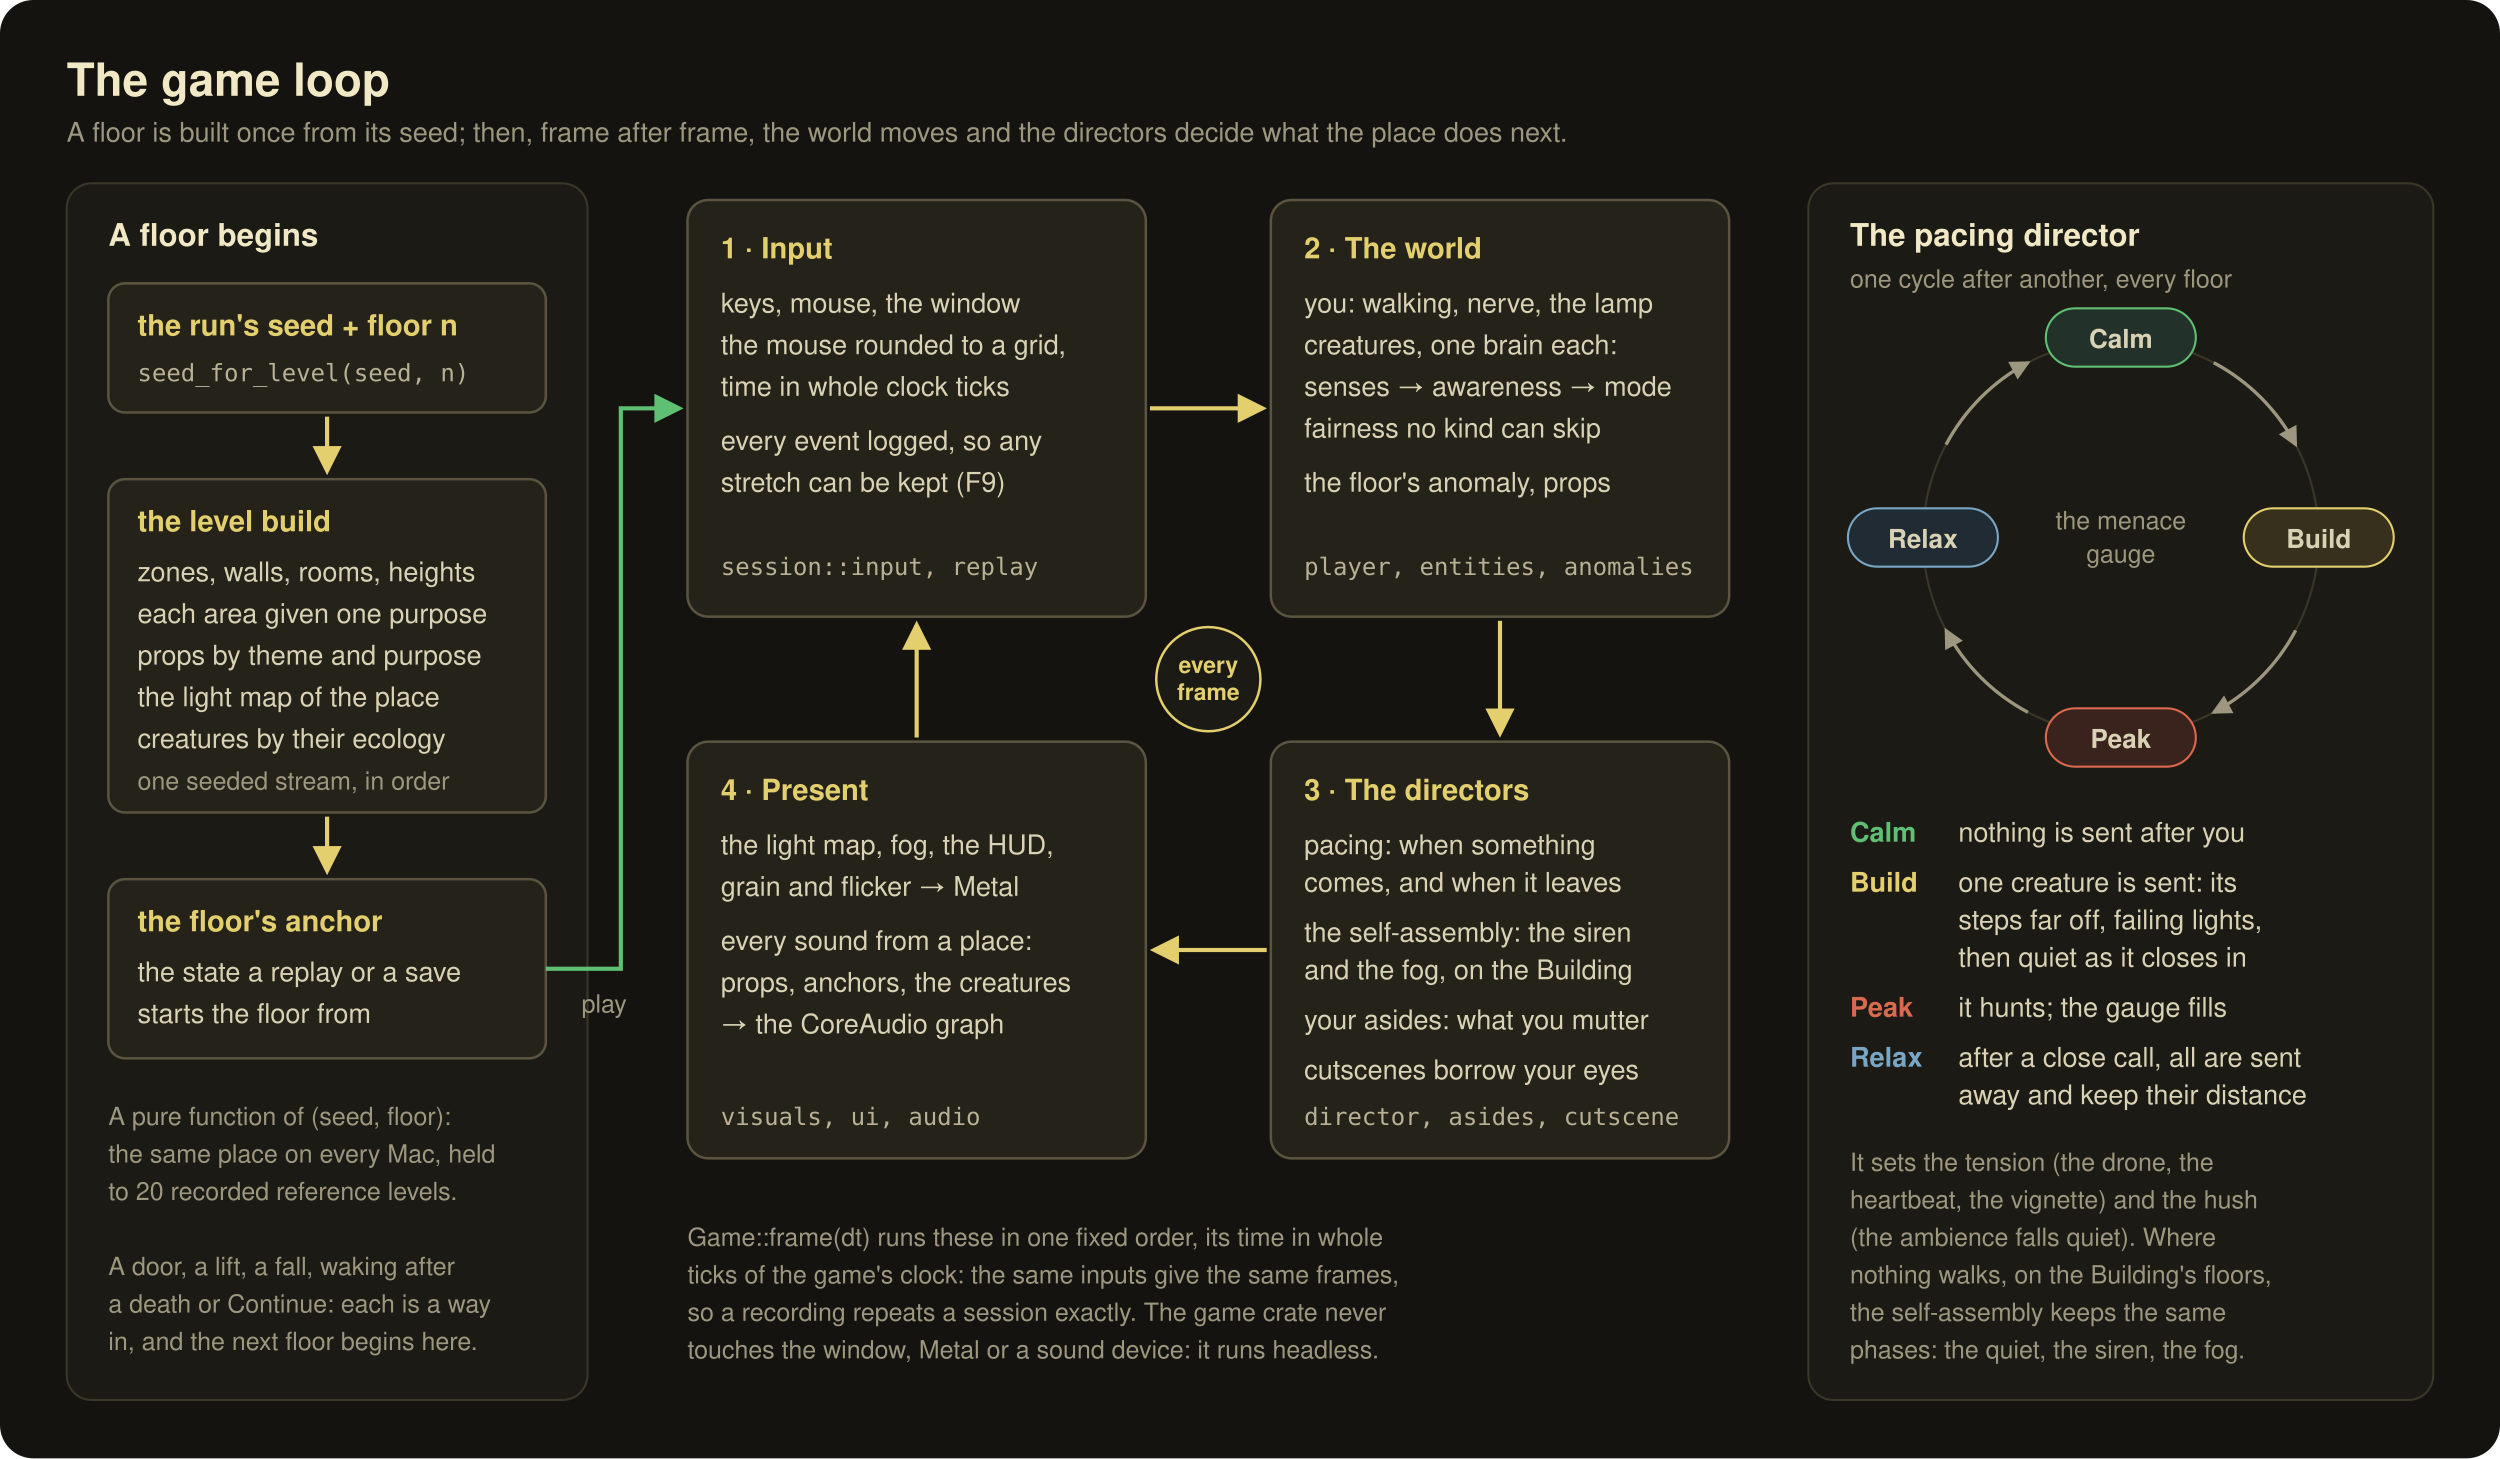
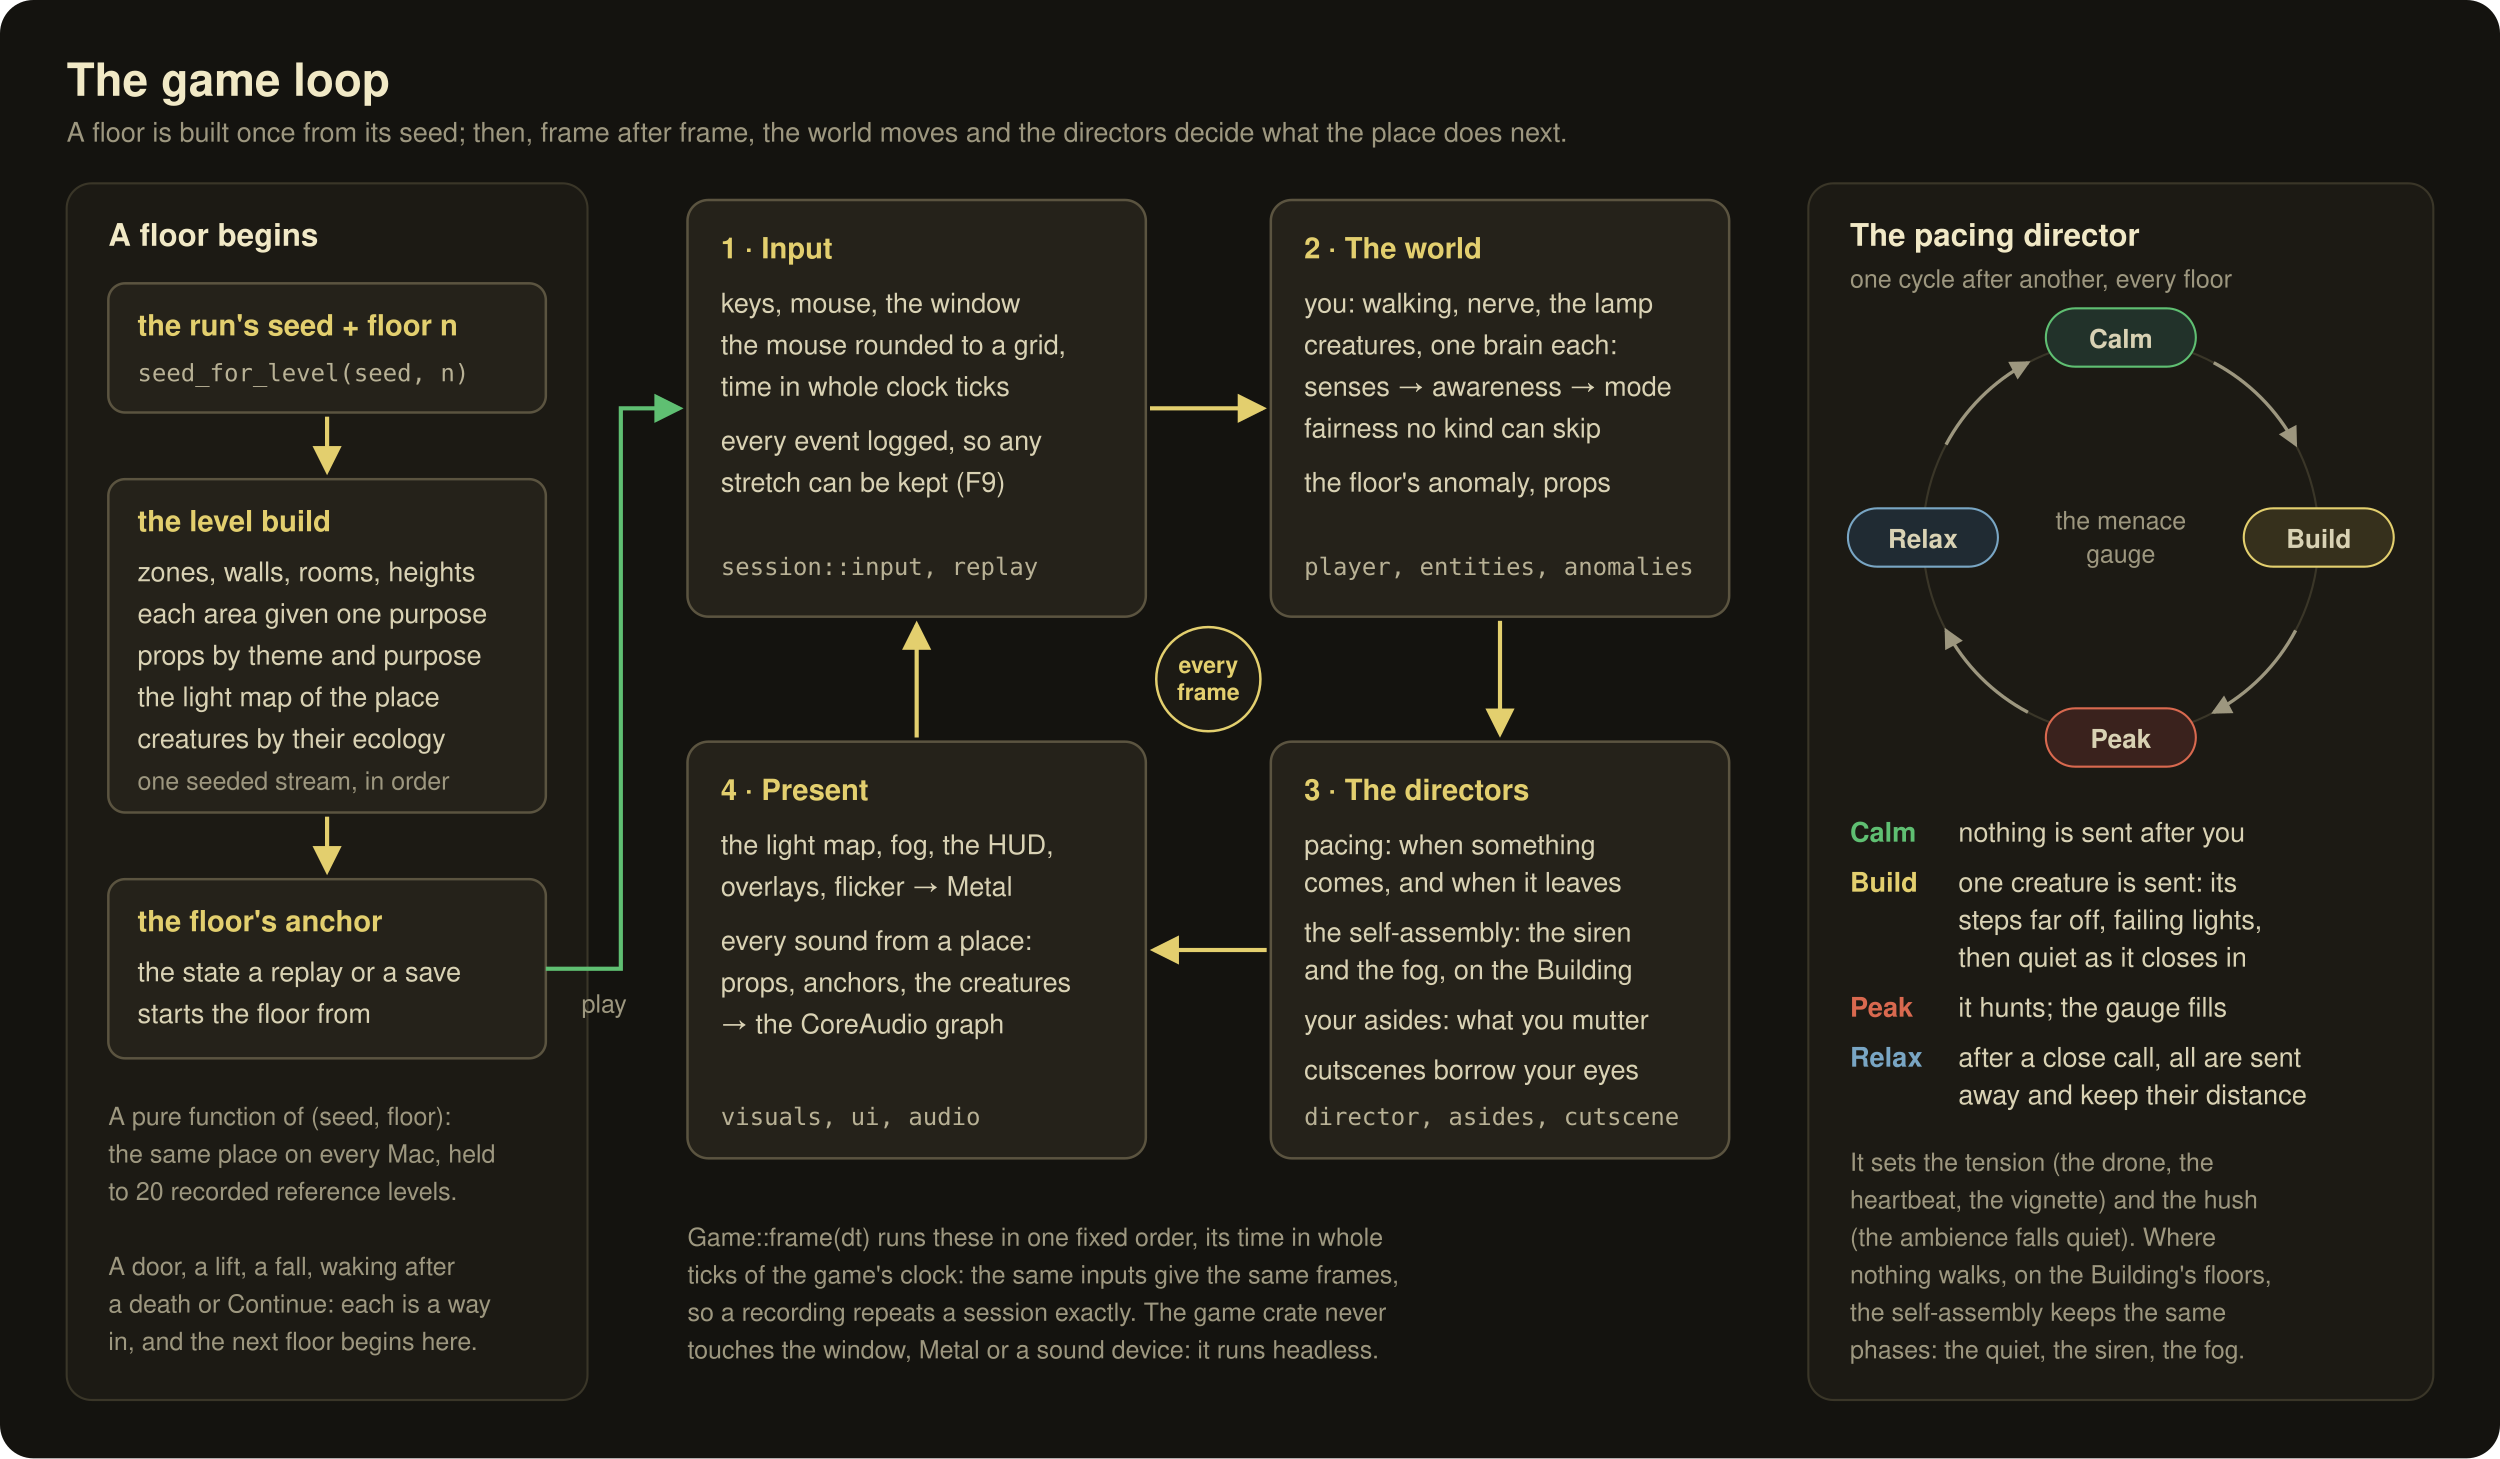
<svg xmlns="http://www.w3.org/2000/svg" viewBox="0 0 1200 700" width="1200" height="700" role="img" aria-labelledby="t d">
  <defs>
    <marker id="a" viewBox="0 0 10 10" refX="8.5" refY="5" markerWidth="7" markerHeight="7" orient="auto-start-reverse">
      <path d="M0 0 L10 5 L0 10 z" fill="#e3cf6e" />
    </marker>
    <marker id="g" viewBox="0 0 10 10" refX="8.5" refY="5" markerWidth="7" markerHeight="7" orient="auto-start-reverse">
      <path d="M0 0 L10 5 L0 10 z" fill="#5fbf72" />
    </marker>
    <marker id="m" viewBox="0 0 10 10" refX="8.5" refY="5" markerWidth="6" markerHeight="6" orient="auto-start-reverse">
      <path d="M0 0 L10 5 L0 10 z" fill="#9d977f" />
    </marker>
  </defs>
  <style>
    text { font-family: ui-sans-serif, -apple-system, "Segoe UI", Helvetica, Arial, sans-serif; fill: #d9d2b4; font-size: 13px; }
    .h1 { font-size: 22px; font-weight: 700; fill: #f1e9c6; }
    .sub { font-size: 13px; fill: #9d977f; }
    .h2 { font-size: 15px; font-weight: 700; fill: #f1e9c6; }
    .h3 { font-size: 14px; font-weight: 700; fill: #e3cf6e; }
    .mono { font-family: ui-monospace, SFMono-Regular, Menlo, Consolas, monospace; font-size: 11.5px; fill: #b8b195; }
    .muted { fill: #9d977f; font-size: 12px; }
    .pill { font-size: 12.5px; font-weight: 700; text-anchor: middle; }
    .card { fill: #1c1a14; stroke: #3a3628; stroke-width: 1; }
    .box { fill: #25221a; stroke: #5b5440; stroke-width: 1.2; }
    .flow { stroke: #e3cf6e; stroke-width: 2; fill: none; }
  </style>
  <rect width="1200" height="700" rx="16" fill="#14130f" />
  <text x="32" y="46" class="h1">The game loop</text>
  <text x="32" y="68" class="sub">A floor is built once from its seed; then, frame after frame, the world moves and the directors decide what the place does next.</text>
  <rect x="32" y="88" width="250" height="584" rx="12" class="card" />
  <text x="52" y="118" class="h2">A floor begins</text>
  <rect x="52" y="136" width="210" height="62" rx="8" class="box" />
  <text x="66" y="161" class="h3">the run's seed + floor n</text>
  <text x="66" y="183" class="mono">seed_for_level(seed, n)</text>
  <path d="M157 200 V226" class="flow" marker-end="url(#a)" />
  <rect x="52" y="230" width="210" height="160" rx="8" class="box" />
  <text x="66" y="255" class="h3">the level build</text>
  <text x="66" y="279">zones, walls, rooms, heights</text>
  <text x="66" y="299">each area given one purpose</text>
  <text x="66" y="319">props by theme and purpose</text>
  <text x="66" y="339">the light map of the place</text>
  <text x="66" y="359">creatures by their ecology</text>
  <text x="66" y="379" class="muted">one seeded stream, in order</text>
  <path d="M157 392 V418" class="flow" marker-end="url(#a)" />
  <rect x="52" y="422" width="210" height="86" rx="8" class="box" />
  <text x="66" y="447" class="h3">the floor's anchor</text>
  <text x="66" y="471">the state a replay or a save</text>
  <text x="66" y="491">starts the floor from</text>
  <text x="52" y="540" class="muted">A pure function of (seed, floor):</text>
  <text x="52" y="558" class="muted">the same place on every Mac, held</text>
  <text x="52" y="576" class="muted">to 20 recorded reference levels.</text>
  <text x="52" y="612" class="muted">A door, a lift, a fall, waking after</text>
  <text x="52" y="630" class="muted">a death or Continue: each is a way</text>
  <text x="52" y="648" class="muted">in, and the next floor begins here.</text>
  <path d="M262 465 H298 V196 H326" stroke="#5fbf72" stroke-width="2" fill="none" marker-end="url(#g)" />
  <text x="290" y="486" class="muted" text-anchor="middle">play</text>
  <rect x="330" y="96" width="220" height="200" rx="10" class="box" />
  <text x="346" y="124" class="h3">1 · Input</text>
  <text x="346" y="150">keys, mouse, the window</text>
  <text x="346" y="170">the mouse rounded to a grid,</text>
  <text x="346" y="190">time in whole clock ticks</text>
  <text x="346" y="216">every event logged, so any</text>
  <text x="346" y="236">stretch can be kept (F9)</text>
  <text x="346" y="276" class="mono">session::input, replay</text>
  <rect x="610" y="96" width="220" height="200" rx="10" class="box" />
  <text x="626" y="124" class="h3">2 · The world</text>
  <text x="626" y="150">you: walking, nerve, the lamp</text>
  <text x="626" y="170">creatures, one brain each:</text>
  <text x="626" y="190">senses → awareness → mode</text>
  <text x="626" y="210">fairness no kind can skip</text>
  <text x="626" y="236">the floor's anomaly, props</text>
  <text x="626" y="276" class="mono">player, entities, anomalies</text>
  <rect x="610" y="356" width="220" height="200" rx="10" class="box" />
  <text x="626" y="384" class="h3">3 · The directors</text>
  <text x="626" y="410">pacing: when something</text>
  <text x="626" y="428">comes, and when it leaves</text>
  <text x="626" y="452">the self-assembly: the siren</text>
  <text x="626" y="470">and the fog, on the Building</text>
  <text x="626" y="494">your asides: what you mutter</text>
  <text x="626" y="518">cutscenes borrow your eyes</text>
  <text x="626" y="540" class="mono">director, asides, cutscene</text>
  <rect x="330" y="356" width="220" height="200" rx="10" class="box" />
  <text x="346" y="384" class="h3">4 · Present</text>
  <text x="346" y="410">the light map, fog, the HUD,</text>
-   <text x="346" y="430">grain and flicker → Metal</text>
+   <text x="346" y="430">overlays, flicker → Metal</text>
  <text x="346" y="456">every sound from a place:</text>
  <text x="346" y="476">props, anchors, the creatures</text>
  <text x="346" y="496">→ the CoreAudio graph</text>
  <text x="346" y="540" class="mono">visuals, ui, audio</text>
  <path d="M552 196 H606" class="flow" marker-end="url(#a)" />
  <path d="M720 298 V352" class="flow" marker-end="url(#a)" />
  <path d="M608 456 H554" class="flow" marker-end="url(#a)" />
  <path d="M440 354 V300" class="flow" marker-end="url(#a)" />
  <circle cx="580" cy="326" r="25" fill="#1c1a14" stroke="#e3cf6e" stroke-width="1.2" />
  <text x="580" y="323" class="pill" style="font-size:11px;fill:#e3cf6e">every</text>
  <text x="580" y="336" class="pill" style="font-size:11px;fill:#e3cf6e">frame</text>
  <text x="330" y="598" class="muted">Game::frame(dt) runs these in one fixed order, its time in whole</text>
  <text x="330" y="616" class="muted">ticks of the game's clock: the same inputs give the same frames,</text>
  <text x="330" y="634" class="muted">so a recording repeats a session exactly. The game crate never</text>
  <text x="330" y="652" class="muted">touches the window, Metal or a sound device: it runs headless.</text>
  <rect x="868" y="88" width="300" height="584" rx="12" class="card" />
  <text x="888" y="118" class="h2">The pacing director</text>
  <text x="888" y="138" class="muted">one cycle after another, every floor</text>
  <circle cx="1018" cy="258" r="95" fill="none" stroke="#3a3628" stroke-width="1" />
  <path d="M1062.6 174.1 A95 95 0 0 1 1101.9 213.4" stroke="#9d977f" stroke-width="1.6" fill="none" marker-end="url(#m)" />
  <path d="M1101.9 302.6 A95 95 0 0 1 1062.6 341.9" stroke="#9d977f" stroke-width="1.6" fill="none" marker-end="url(#m)" />
  <path d="M973.4 341.9 A95 95 0 0 1 934.1 302.6" stroke="#9d977f" stroke-width="1.6" fill="none" marker-end="url(#m)" />
  <path d="M934.1 213.4 A95 95 0 0 1 973.4 174.1" stroke="#9d977f" stroke-width="1.6" fill="none" marker-end="url(#m)" />
  <rect x="982" y="148" width="72" height="28" rx="14" fill="#22322a" stroke="#5fbf72" />
  <text x="1018" y="167" class="pill">Calm</text>
  <rect x="1077" y="244" width="72" height="28" rx="14" fill="#36301c" stroke="#e3cf6e" />
  <text x="1113" y="263" class="pill">Build</text>
  <rect x="982" y="340" width="72" height="28" rx="14" fill="#3a221d" stroke="#d9694f" />
  <text x="1018" y="359" class="pill">Peak</text>
  <rect x="887" y="244" width="72" height="28" rx="14" fill="#202b33" stroke="#79a6c4" />
  <text x="923" y="263" class="pill">Relax</text>
  <text x="1018" y="254" class="muted" text-anchor="middle">the menace</text>
  <text x="1018" y="270" class="muted" text-anchor="middle">gauge</text>
  <text x="888" y="404" font-weight="700" style="fill:#5fbf72">Calm</text>
  <text x="940" y="404">nothing is sent after you</text>
  <text x="888" y="428" font-weight="700" style="fill:#e3cf6e">Build</text>
  <text x="940" y="428">one creature is sent: its</text>
  <text x="940" y="446">steps far off, failing lights,</text>
  <text x="940" y="464">then quiet as it closes in</text>
  <text x="888" y="488" font-weight="700" style="fill:#d9694f">Peak</text>
  <text x="940" y="488">it hunts; the gauge fills</text>
  <text x="888" y="512" font-weight="700" style="fill:#79a6c4">Relax</text>
  <text x="940" y="512">after a close call, all are sent</text>
  <text x="940" y="530">away and keep their distance</text>
  <text x="888" y="562" class="muted">It sets the tension (the drone, the</text>
  <text x="888" y="580" class="muted">heartbeat, the vignette) and the hush</text>
  <text x="888" y="598" class="muted">(the ambience falls quiet). Where</text>
  <text x="888" y="616" class="muted">nothing walks, on the Building's floors,</text>
  <text x="888" y="634" class="muted">the self-assembly keeps the same</text>
  <text x="888" y="652" class="muted">phases: the quiet, the siren, the fog.</text>
</svg>
